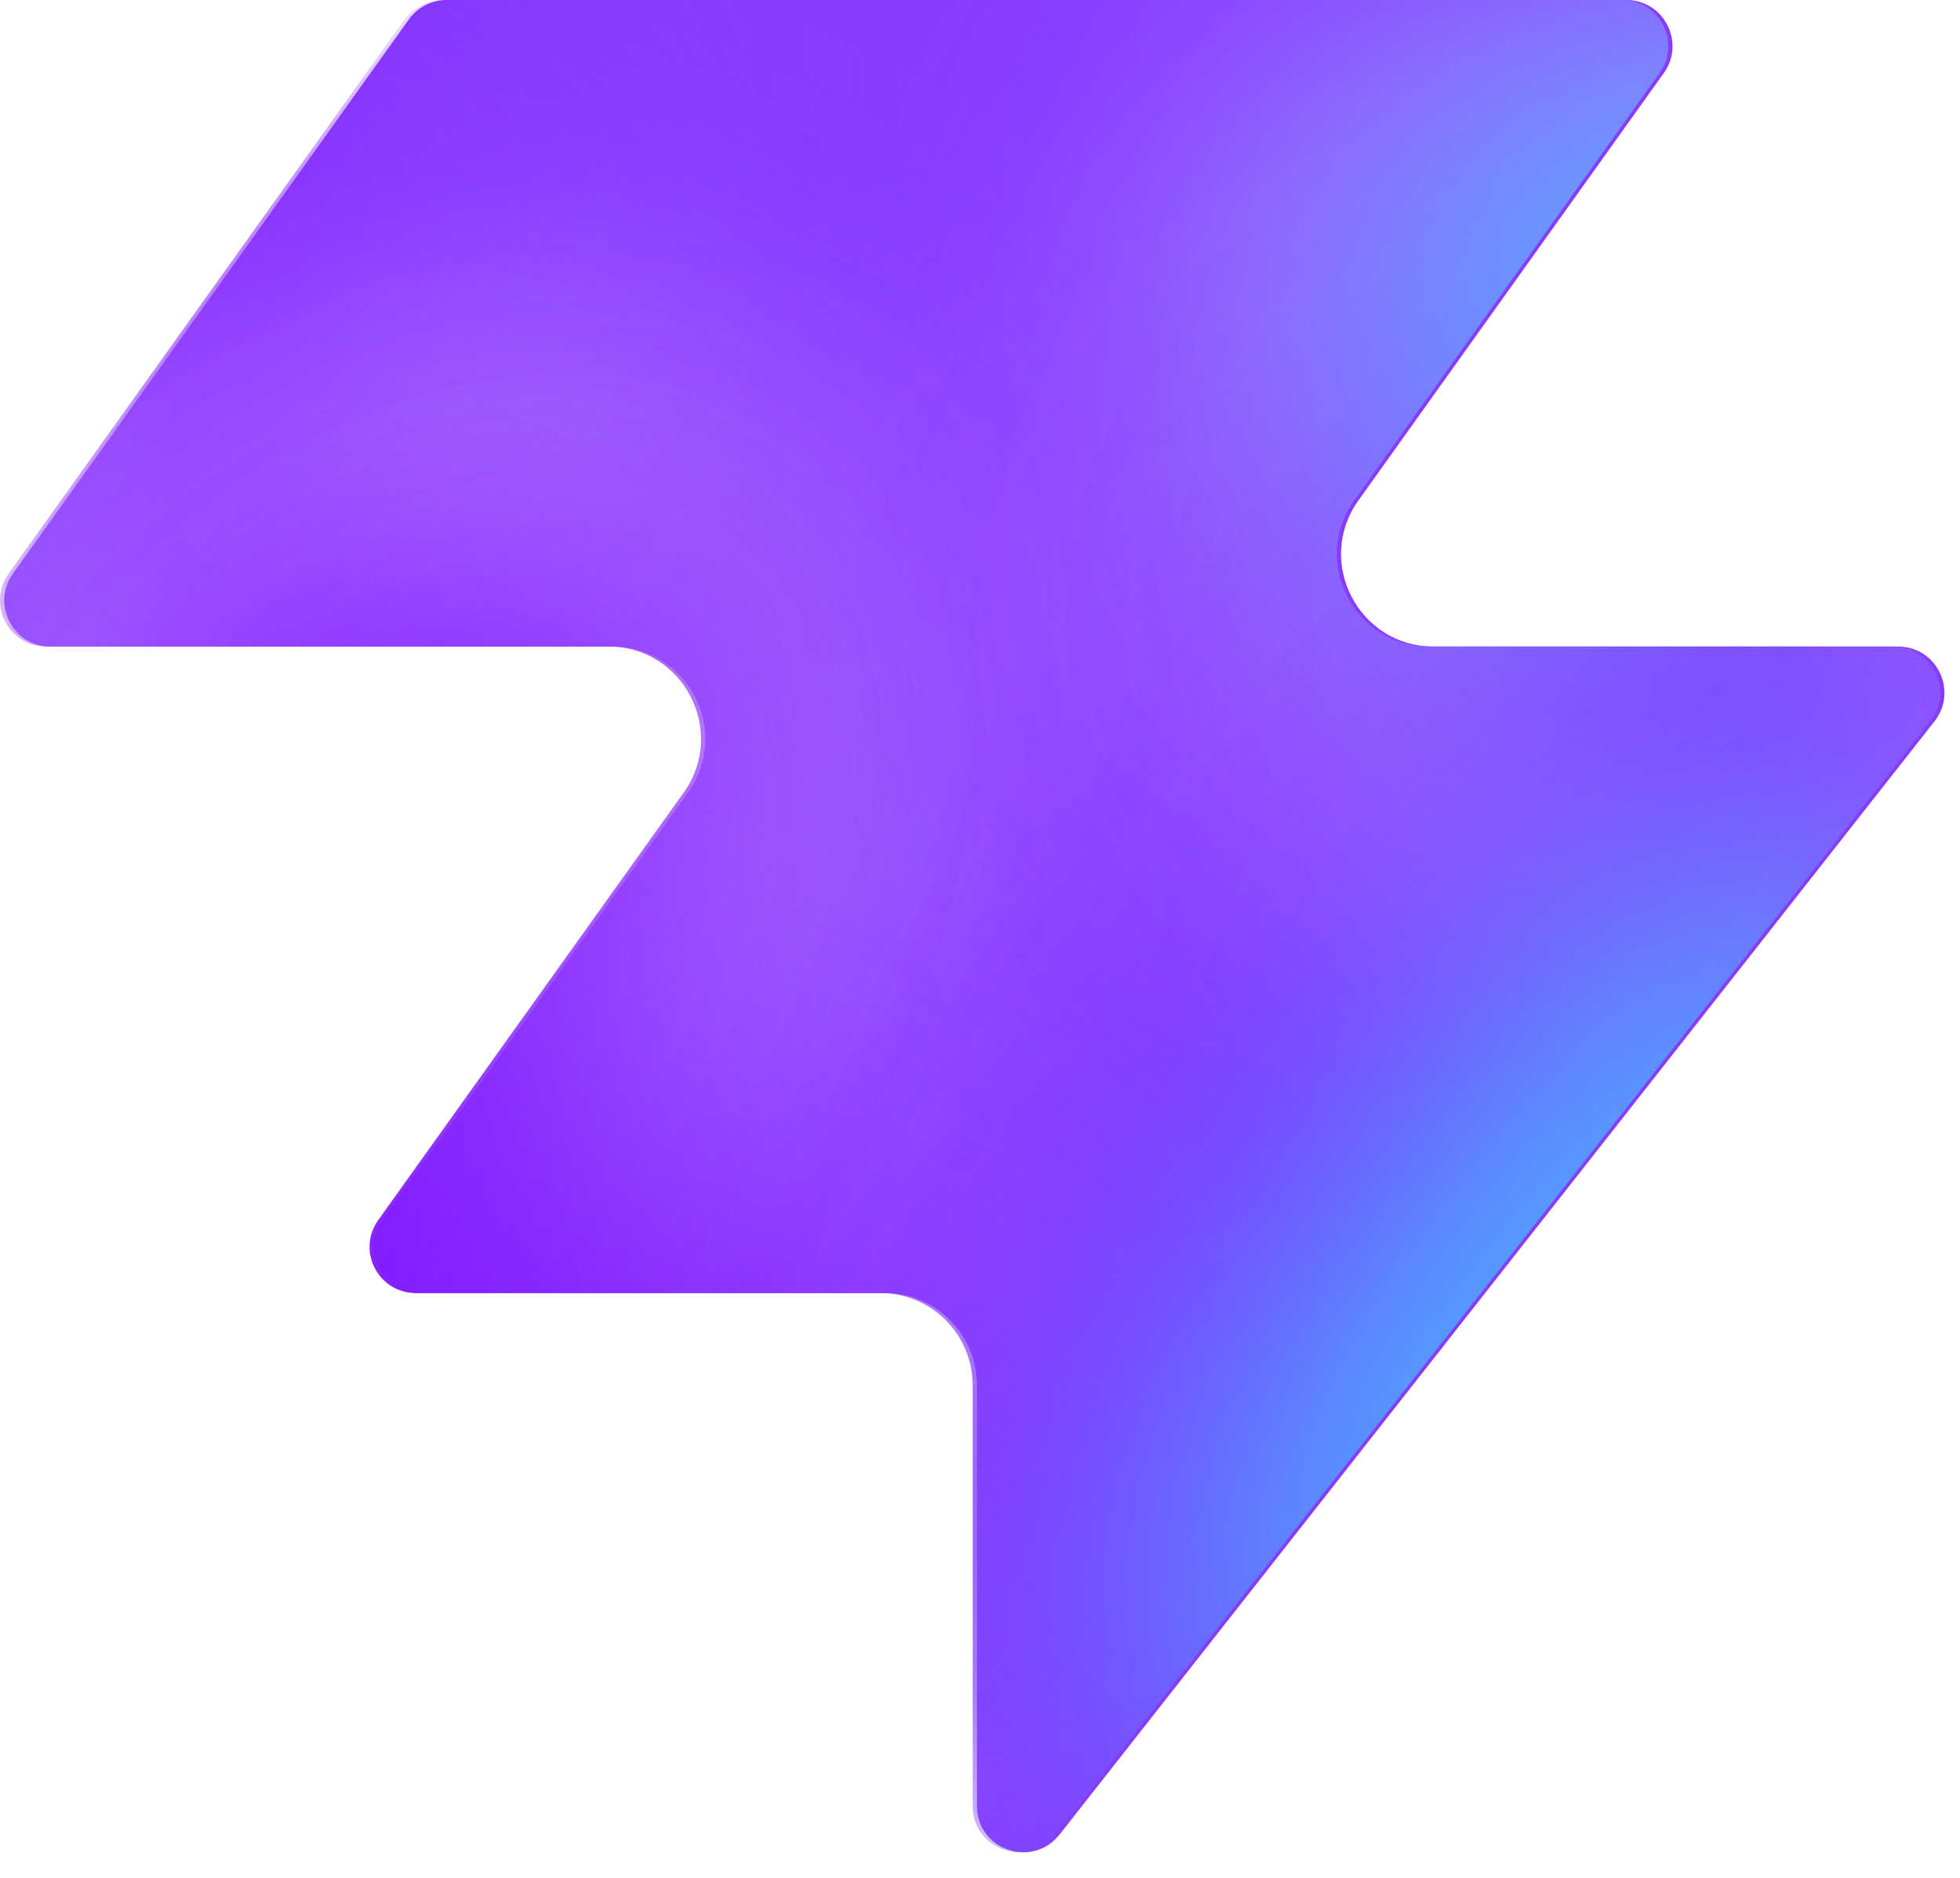
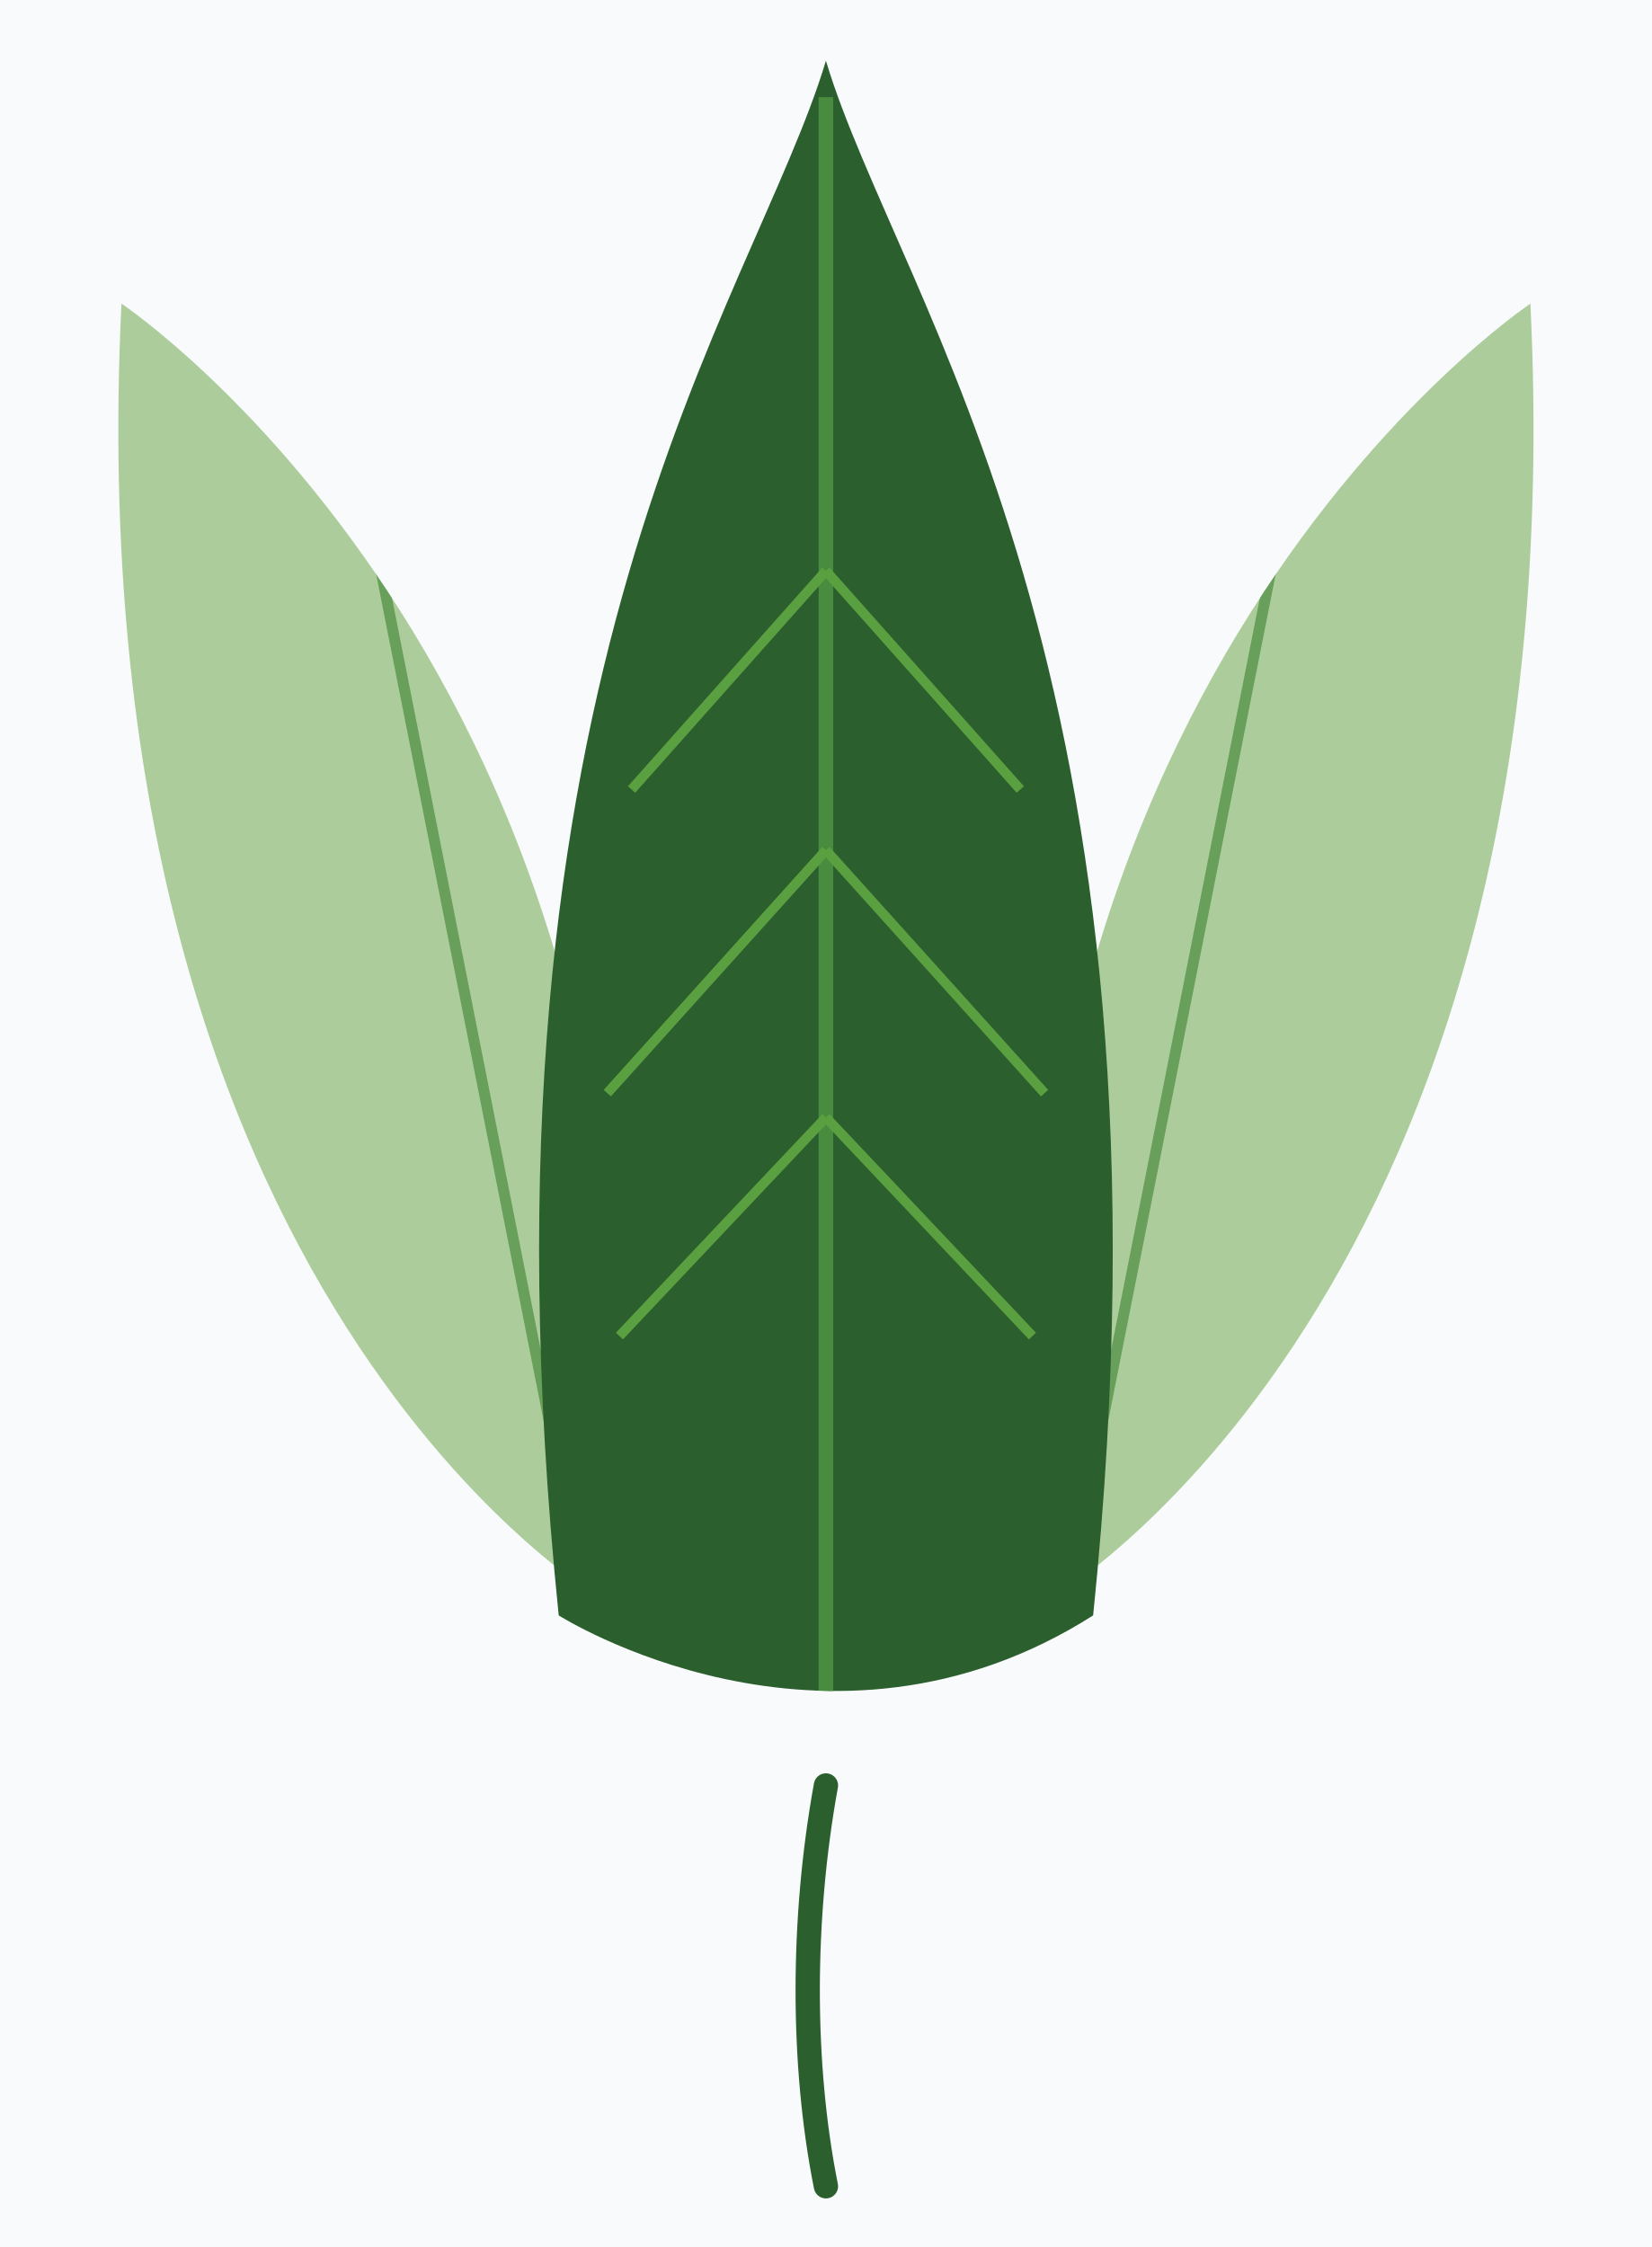
- <svg xmlns="http://www.w3.org/2000/svg" width="48" height="46" fill="none" viewBox="0 0 48 46">
-   <path fill="#863bff" d="M25.946 44.938c-.664.845-2.021.375-2.021-.698V33.937a2.26 2.26 0 0 0-2.262-2.262H10.287c-.92 0-1.456-1.04-.92-1.788l7.48-10.471c1.07-1.497 0-3.578-1.842-3.578H1.237c-.92 0-1.456-1.04-.92-1.788L10.013.474c.214-.297.556-.474.92-.474h28.894c.92 0 1.456 1.04.92 1.788l-7.48 10.471c-1.07 1.498 0 3.579 1.842 3.579h11.377c.943 0 1.473 1.088.89 1.83L25.947 44.94z" style="fill:#863bff;fill:color(display-p3 .525 .23 1);fill-opacity:1" />
-   <mask id="a" width="48" height="46" x="0" y="0" maskUnits="userSpaceOnUse" style="mask-type:alpha">
-     <path fill="#000" d="M25.842 44.938c-.664.844-2.021.375-2.021-.698V33.937a2.26 2.26 0 0 0-2.262-2.262H10.183c-.92 0-1.456-1.04-.92-1.788l7.48-10.471c1.07-1.498 0-3.579-1.842-3.579H1.133c-.92 0-1.456-1.04-.92-1.787L9.91.473c.214-.297.556-.474.92-.474h28.894c.92 0 1.456 1.04.92 1.788l-7.48 10.471c-1.07 1.498 0 3.578 1.842 3.578h11.377c.943 0 1.473 1.088.89 1.832L25.843 44.94z" style="fill:#000;fill-opacity:1" />
-   </mask>
-   <g mask="url(#a)">
-     <g filter="url(#b)">
-       <ellipse cx="5.508" cy="14.704" fill="#ede6ff" rx="5.508" ry="14.704" style="fill:#ede6ff;fill:color(display-p3 .927 .903 1);fill-opacity:1" transform="matrix(.00324 1 1 -.00324 -4.47 31.516)" />
-     </g>
-     <g filter="url(#c)">
-       <ellipse cx="10.399" cy="29.851" fill="#ede6ff" rx="10.399" ry="29.851" style="fill:#ede6ff;fill:color(display-p3 .927 .903 1);fill-opacity:1" transform="matrix(.00324 1 1 -.00324 -39.328 7.883)" />
-     </g>
-     <g filter="url(#d)">
-       <ellipse cx="5.508" cy="30.487" fill="#7e14ff" rx="5.508" ry="30.487" style="fill:#7e14ff;fill:color(display-p3 .492 .077 1);fill-opacity:1" transform="rotate(89.814 -25.913 -14.639)scale(1 -1)" />
-     </g>
-     <g filter="url(#e)">
-       <ellipse cx="5.508" cy="30.599" fill="#7e14ff" rx="5.508" ry="30.599" style="fill:#7e14ff;fill:color(display-p3 .492 .077 1);fill-opacity:1" transform="rotate(89.814 -32.644 -3.334)scale(1 -1)" />
-     </g>
-     <g filter="url(#f)">
-       <ellipse cx="5.508" cy="30.599" fill="#7e14ff" rx="5.508" ry="30.599" style="fill:#7e14ff;fill:color(display-p3 .492 .077 1);fill-opacity:1" transform="matrix(.00324 1 1 -.00324 -34.34 30.47)" />
-     </g>
-     <g filter="url(#g)">
-       <ellipse cx="14.072" cy="22.078" fill="#ede6ff" rx="14.072" ry="22.078" style="fill:#ede6ff;fill:color(display-p3 .927 .903 1);fill-opacity:1" transform="rotate(93.35 24.506 48.493)scale(-1 1)" />
-     </g>
-     <g filter="url(#h)">
-       <ellipse cx="3.47" cy="21.501" fill="#7e14ff" rx="3.47" ry="21.501" style="fill:#7e14ff;fill:color(display-p3 .492 .077 1);fill-opacity:1" transform="rotate(89.009 28.708 47.59)scale(-1 1)" />
-     </g>
-     <g filter="url(#i)">
-       <ellipse cx="3.47" cy="21.501" fill="#7e14ff" rx="3.47" ry="21.501" style="fill:#7e14ff;fill:color(display-p3 .492 .077 1);fill-opacity:1" transform="rotate(89.009 28.708 47.59)scale(-1 1)" />
-     </g>
-     <g filter="url(#j)">
-       <ellipse cx=".387" cy="8.972" fill="#7e14ff" rx="4.407" ry="29.108" style="fill:#7e14ff;fill:color(display-p3 .492 .077 1);fill-opacity:1" transform="rotate(39.51 .387 8.972)" />
-     </g>
-     <g filter="url(#k)">
-       <ellipse cx="47.523" cy="-6.092" fill="#7e14ff" rx="4.407" ry="29.108" style="fill:#7e14ff;fill:color(display-p3 .492 .077 1);fill-opacity:1" transform="rotate(37.892 47.523 -6.092)" />
-     </g>
-     <g filter="url(#l)">
-       <ellipse cx="41.412" cy="6.333" fill="#47bfff" rx="5.971" ry="9.665" style="fill:#47bfff;fill:color(display-p3 .28 .748 1);fill-opacity:1" transform="rotate(37.892 41.412 6.333)" />
-     </g>
-     <g filter="url(#m)">
-       <ellipse cx="-1.879" cy="38.332" fill="#7e14ff" rx="4.407" ry="29.108" style="fill:#7e14ff;fill:color(display-p3 .492 .077 1);fill-opacity:1" transform="rotate(37.892 -1.88 38.332)" />
-     </g>
-     <g filter="url(#n)">
-       <ellipse cx="-1.879" cy="38.332" fill="#7e14ff" rx="4.407" ry="29.108" style="fill:#7e14ff;fill:color(display-p3 .492 .077 1);fill-opacity:1" transform="rotate(37.892 -1.88 38.332)" />
-     </g>
-     <g filter="url(#o)">
-       <ellipse cx="35.651" cy="29.907" fill="#7e14ff" rx="4.407" ry="29.108" style="fill:#7e14ff;fill:color(display-p3 .492 .077 1);fill-opacity:1" transform="rotate(37.892 35.651 29.907)" />
-     </g>
-     <g filter="url(#p)">
-       <ellipse cx="38.418" cy="32.4" fill="#47bfff" rx="5.971" ry="15.297" style="fill:#47bfff;fill:color(display-p3 .28 .748 1);fill-opacity:1" transform="rotate(37.892 38.418 32.4)" />
-     </g>
-   </g>
+ <svg xmlns="http://www.w3.org/2000/svg" viewBox="272 68 136 185" role="img" aria-label="Organic Food House">
+   <rect x="272" y="68" width="136" height="185" fill="#f8fafc" />
  <defs>
-     <filter id="b" width="60.045" height="41.654" x="-19.77" y="16.149" color-interpolation-filters="sRGB" filterUnits="userSpaceOnUse">
-       <feFlood flood-opacity="0" result="BackgroundImageFix" />
-       <feBlend in="SourceGraphic" in2="BackgroundImageFix" result="shape" />
-       <feGaussianBlur result="effect1_foregroundBlur_2002_17158" stdDeviation="7.659" />
-     </filter>
-     <filter id="c" width="90.34" height="51.437" x="-54.613" y="-7.533" color-interpolation-filters="sRGB" filterUnits="userSpaceOnUse">
-       <feFlood flood-opacity="0" result="BackgroundImageFix" />
-       <feBlend in="SourceGraphic" in2="BackgroundImageFix" result="shape" />
-       <feGaussianBlur result="effect1_foregroundBlur_2002_17158" stdDeviation="7.659" />
-     </filter>
-     <filter id="d" width="79.355" height="29.4" x="-49.64" y="2.03" color-interpolation-filters="sRGB" filterUnits="userSpaceOnUse">
-       <feFlood flood-opacity="0" result="BackgroundImageFix" />
-       <feBlend in="SourceGraphic" in2="BackgroundImageFix" result="shape" />
-       <feGaussianBlur result="effect1_foregroundBlur_2002_17158" stdDeviation="4.596" />
-     </filter>
-     <filter id="e" width="79.579" height="29.4" x="-45.045" y="20.029" color-interpolation-filters="sRGB" filterUnits="userSpaceOnUse">
-       <feFlood flood-opacity="0" result="BackgroundImageFix" />
-       <feBlend in="SourceGraphic" in2="BackgroundImageFix" result="shape" />
-       <feGaussianBlur result="effect1_foregroundBlur_2002_17158" stdDeviation="4.596" />
-     </filter>
-     <filter id="f" width="79.579" height="29.4" x="-43.513" y="21.178" color-interpolation-filters="sRGB" filterUnits="userSpaceOnUse">
-       <feFlood flood-opacity="0" result="BackgroundImageFix" />
-       <feBlend in="SourceGraphic" in2="BackgroundImageFix" result="shape" />
-       <feGaussianBlur result="effect1_foregroundBlur_2002_17158" stdDeviation="4.596" />
-     </filter>
-     <filter id="g" width="74.749" height="58.852" x="15.756" y="-17.901" color-interpolation-filters="sRGB" filterUnits="userSpaceOnUse">
-       <feFlood flood-opacity="0" result="BackgroundImageFix" />
-       <feBlend in="SourceGraphic" in2="BackgroundImageFix" result="shape" />
-       <feGaussianBlur result="effect1_foregroundBlur_2002_17158" stdDeviation="7.659" />
-     </filter>
-     <filter id="h" width="61.377" height="25.362" x="23.548" y="2.284" color-interpolation-filters="sRGB" filterUnits="userSpaceOnUse">
-       <feFlood flood-opacity="0" result="BackgroundImageFix" />
-       <feBlend in="SourceGraphic" in2="BackgroundImageFix" result="shape" />
-       <feGaussianBlur result="effect1_foregroundBlur_2002_17158" stdDeviation="4.596" />
-     </filter>
-     <filter id="i" width="61.377" height="25.362" x="23.548" y="2.284" color-interpolation-filters="sRGB" filterUnits="userSpaceOnUse">
-       <feFlood flood-opacity="0" result="BackgroundImageFix" />
-       <feBlend in="SourceGraphic" in2="BackgroundImageFix" result="shape" />
-       <feGaussianBlur result="effect1_foregroundBlur_2002_17158" stdDeviation="4.596" />
-     </filter>
-     <filter id="j" width="56.045" height="63.649" x="-27.636" y="-22.853" color-interpolation-filters="sRGB" filterUnits="userSpaceOnUse">
-       <feFlood flood-opacity="0" result="BackgroundImageFix" />
-       <feBlend in="SourceGraphic" in2="BackgroundImageFix" result="shape" />
-       <feGaussianBlur result="effect1_foregroundBlur_2002_17158" stdDeviation="4.596" />
-     </filter>
-     <filter id="k" width="54.814" height="64.646" x="20.116" y="-38.415" color-interpolation-filters="sRGB" filterUnits="userSpaceOnUse">
-       <feFlood flood-opacity="0" result="BackgroundImageFix" />
-       <feBlend in="SourceGraphic" in2="BackgroundImageFix" result="shape" />
-       <feGaussianBlur result="effect1_foregroundBlur_2002_17158" stdDeviation="4.596" />
-     </filter>
-     <filter id="l" width="33.541" height="35.313" x="24.641" y="-11.323" color-interpolation-filters="sRGB" filterUnits="userSpaceOnUse">
-       <feFlood flood-opacity="0" result="BackgroundImageFix" />
-       <feBlend in="SourceGraphic" in2="BackgroundImageFix" result="shape" />
-       <feGaussianBlur result="effect1_foregroundBlur_2002_17158" stdDeviation="4.596" />
-     </filter>
-     <filter id="m" width="54.814" height="64.646" x="-29.286" y="6.009" color-interpolation-filters="sRGB" filterUnits="userSpaceOnUse">
-       <feFlood flood-opacity="0" result="BackgroundImageFix" />
-       <feBlend in="SourceGraphic" in2="BackgroundImageFix" result="shape" />
-       <feGaussianBlur result="effect1_foregroundBlur_2002_17158" stdDeviation="4.596" />
-     </filter>
-     <filter id="n" width="54.814" height="64.646" x="-29.286" y="6.009" color-interpolation-filters="sRGB" filterUnits="userSpaceOnUse">
-       <feFlood flood-opacity="0" result="BackgroundImageFix" />
-       <feBlend in="SourceGraphic" in2="BackgroundImageFix" result="shape" />
-       <feGaussianBlur result="effect1_foregroundBlur_2002_17158" stdDeviation="4.596" />
-     </filter>
-     <filter id="o" width="54.814" height="64.646" x="8.244" y="-2.416" color-interpolation-filters="sRGB" filterUnits="userSpaceOnUse">
-       <feFlood flood-opacity="0" result="BackgroundImageFix" />
-       <feBlend in="SourceGraphic" in2="BackgroundImageFix" result="shape" />
-       <feGaussianBlur result="effect1_foregroundBlur_2002_17158" stdDeviation="4.596" />
-     </filter>
-     <filter id="p" width="39.409" height="43.623" x="18.713" y="10.588" color-interpolation-filters="sRGB" filterUnits="userSpaceOnUse">
-       <feFlood flood-opacity="0" result="BackgroundImageFix" />
-       <feBlend in="SourceGraphic" in2="BackgroundImageFix" result="shape" />
-       <feGaussianBlur result="effect1_foregroundBlur_2002_17158" stdDeviation="4.596" />
-     </filter>
+     <clipPath id="favicon-centerLeafClip">
+       <path d="M340 73 C334 93 310 123 318 201 C318 201 340 215 362 201 C370 123 346 93 340 73 Z" />
+     </clipPath>
+     <clipPath id="favicon-leftLeafClip">
+       <path d="M322 200 C322 200 278 175 282 93 C282 93 330 125 322 200 Z" />
+     </clipPath>
+     <clipPath id="favicon-rightLeafClip">
+       <path d="M358 200 C358 200 402 175 398 93 C398 93 350 125 358 200 Z" />
+     </clipPath>
  </defs>
+   <path d="M322 200 C322 200 278 175 282 93 C282 93 330 125 322 200 Z" fill="#7BAE5A" opacity="0.6" />
+   <line x1="301" y1="103" x2="319" y2="194" stroke="#4A8C3F" stroke-width="0.9" opacity="0.7" clip-path="url(#favicon-leftLeafClip)" />
+   <path d="M358 200 C358 200 402 175 398 93 C398 93 350 125 358 200 Z" fill="#7BAE5A" opacity="0.6" />
+   <line x1="379" y1="103" x2="361" y2="194" stroke="#4A8C3F" stroke-width="0.9" opacity="0.7" clip-path="url(#favicon-rightLeafClip)" />
+   <path d="M340 73 C334 93 310 123 318 201 C318 201 340 215 362 201 C370 123 346 93 340 73 Z" fill="#2C5F2E" />
+   <line x1="340" y1="76" x2="340" y2="212" stroke="#4A8C3F" stroke-width="1.2" clip-path="url(#favicon-centerLeafClip)" />
+   <line x1="340" y1="115" x2="324" y2="133" stroke="#5AA040" stroke-width="0.8" clip-path="url(#favicon-centerLeafClip)" />
+   <line x1="340" y1="138" x2="322" y2="158" stroke="#5AA040" stroke-width="0.8" clip-path="url(#favicon-centerLeafClip)" />
+   <line x1="340" y1="160" x2="323" y2="178" stroke="#5AA040" stroke-width="0.8" clip-path="url(#favicon-centerLeafClip)" />
+   <line x1="340" y1="115" x2="356" y2="133" stroke="#5AA040" stroke-width="0.8" clip-path="url(#favicon-centerLeafClip)" />
+   <line x1="340" y1="138" x2="358" y2="158" stroke="#5AA040" stroke-width="0.8" clip-path="url(#favicon-centerLeafClip)" />
+   <line x1="340" y1="160" x2="357" y2="178" stroke="#5AA040" stroke-width="0.8" clip-path="url(#favicon-centerLeafClip)" />
+   <path d="M340 215 C338 226 338 238 340 248" fill="none" stroke="#2C5F2E" stroke-width="2" stroke-linecap="round" />
</svg>
